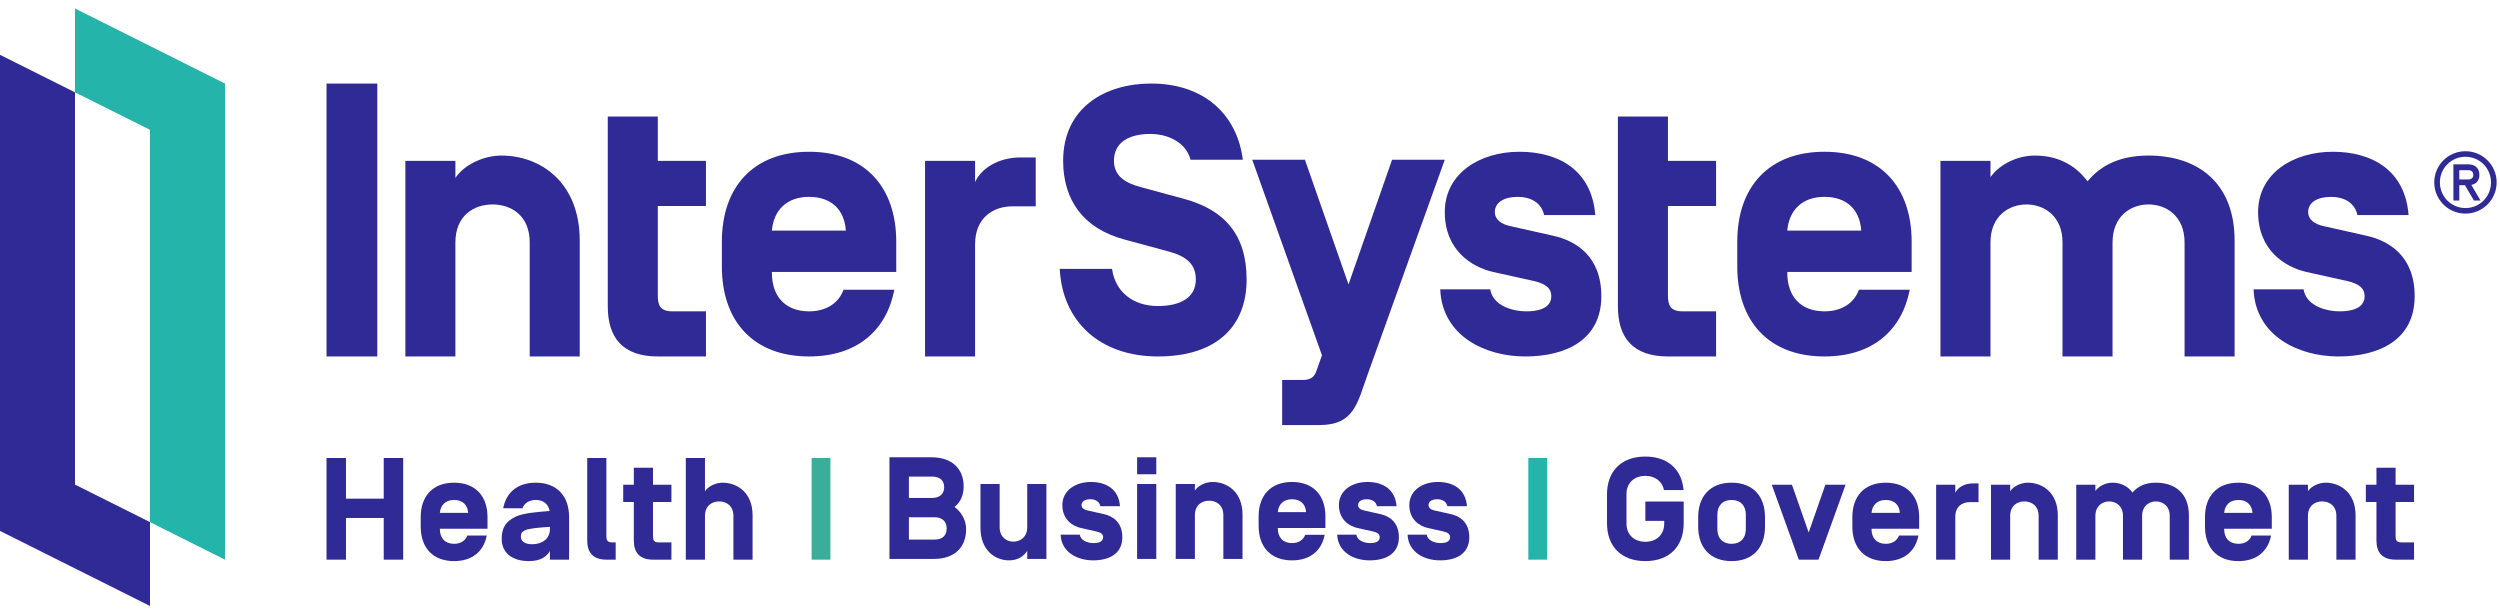
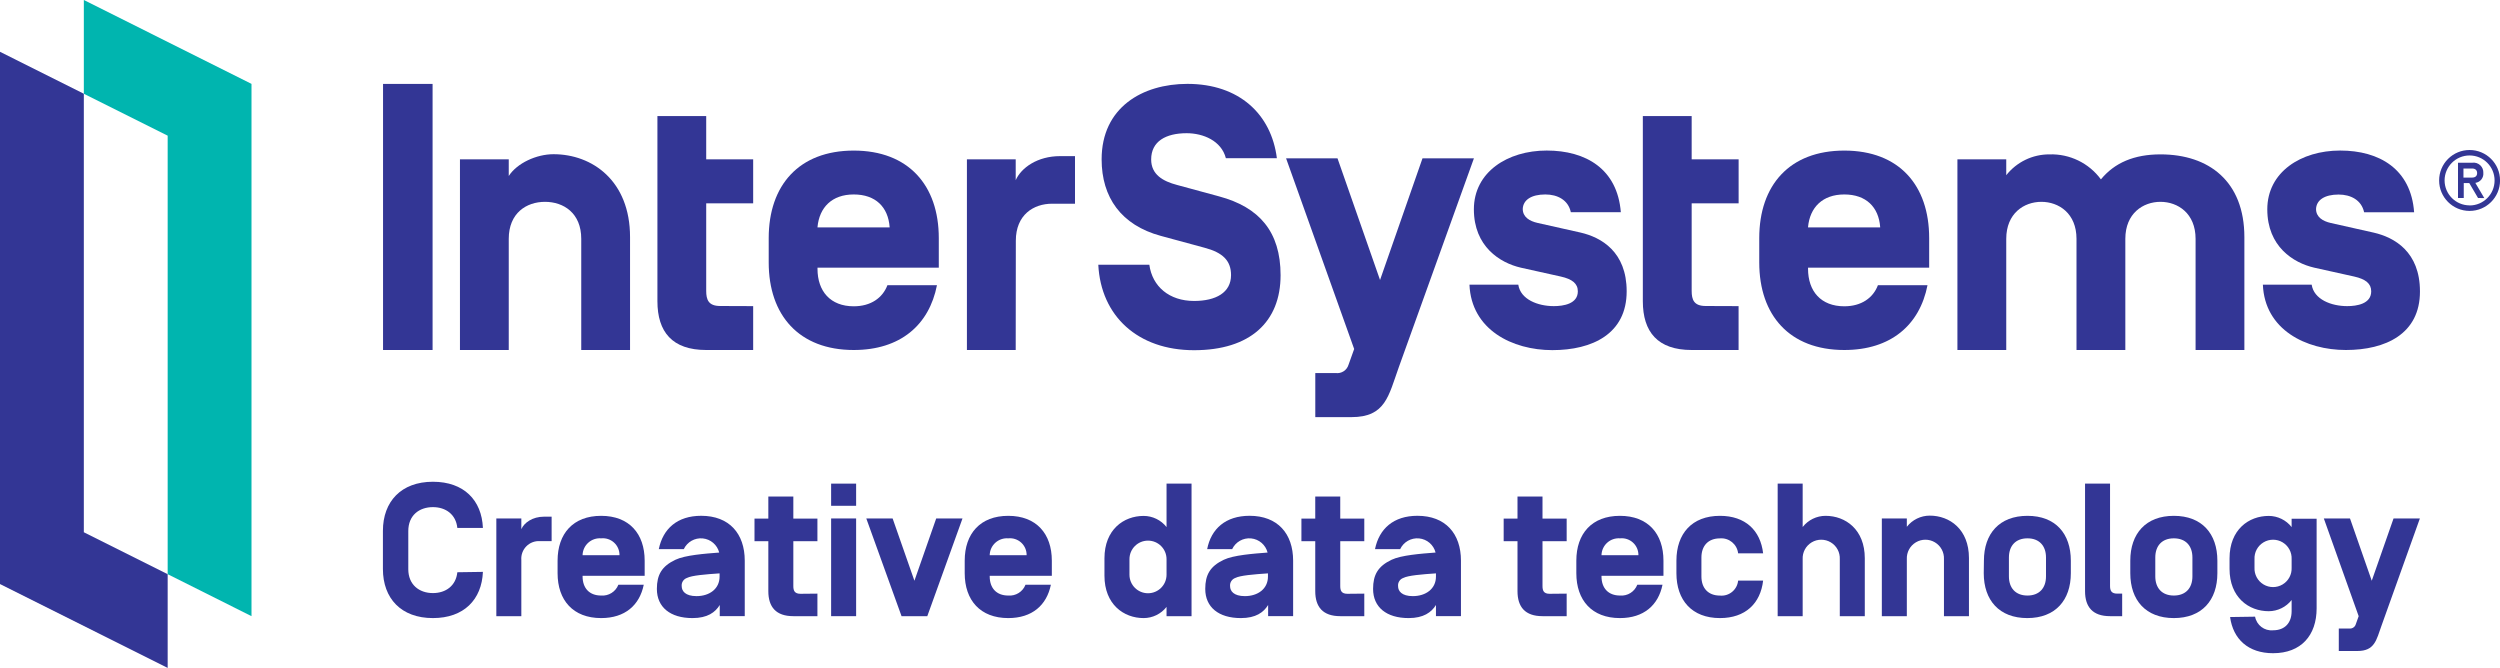
- <svg xmlns="http://www.w3.org/2000/svg" width="191px" height="47px" viewBox="0 0 191 47" version="1.1">
-   <g id="➡️-HIFI__V4" stroke="none" stroke-width="1" fill="none" fill-rule="evenodd">
-     <g id="5" transform="translate(-50, -61)" fill-rule="nonzero">
-       <g id="Nav/Sidebar/Home" transform="translate(-1, 36)">
-         <g id="InterSystems_Logo">
-           <g transform="translate(51, 25)">
-             <g id="g10" transform="translate(95.5, 23.29625) scale(-1, 1) rotate(-180) translate(-95.5, -23.29625) translate(0, 0.296253)">
-               <g id="g12">
-                 <polygon id="path14" fill="#2F2A96" points="24.946 19.063 28.826 19.063 28.826 39.911 24.946 39.911 24.946 19.063" />
-                 <path d="M44.291,19.063 L40.469,19.063 L40.469,27.78 C40.469,29.807 39.078,30.676 37.631,30.676 C36.183,30.676 34.792,29.807 34.792,27.78 L34.792,19.063 L30.97,19.063 L30.97,34.007 L34.792,34.007 L34.792,32.703 C35.458,33.717 36.964,34.412 38.297,34.412 C41.337,34.412 44.291,32.327 44.291,27.925 L44.291,19.063" id="path16" fill="#2F2A96" />
-                 <path d="M53.935,22.51 L53.935,19.063 L50.257,19.063 C47.593,19.063 46.434,20.482 46.434,22.886 L46.434,37.395 L50.257,37.395 L50.257,34.007 L53.935,34.007 L53.935,30.56 L50.257,30.56 L50.257,23.697 C50.257,23.002 50.431,22.51 51.357,22.51 L53.935,22.51" id="path18" fill="#2F2A96" />
-                 <path d="M58.974,28.707 L58.974,28.678 L64.621,28.678 L64.621,28.707 C64.505,30.271 63.52,31.256 61.812,31.256 C60.103,31.256 59.119,30.242 58.974,28.707 L58.974,28.707 Z M58.974,25.521 L58.974,25.434 C58.974,23.668 59.988,22.51 61.812,22.51 C63.144,22.51 64.071,23.147 64.447,24.16 L68.328,24.16 C67.72,21.033 65.461,19.063 61.812,19.063 C57.526,19.063 55.151,21.785 55.151,25.927 L55.151,27.838 C55.151,31.98 57.526,34.702 61.812,34.702 C66.098,34.702 68.473,31.98 68.473,27.838 L68.473,25.521 L58.974,25.521" id="path20" fill="#2F2A96" />
-                 <path d="M74.496,19.063 L70.674,19.063 L70.674,34.007 L74.496,34.007 L74.496,32.385 C74.931,33.37 76.205,34.267 77.972,34.267 L79.13,34.267 L79.13,30.532 L77.335,30.532 C75.887,30.532 74.496,29.663 74.496,27.635 L74.496,19.063" id="path22" fill="#2F2A96" />
-                 <path d="M80.964,25.753 L84.96,25.753 C85.192,24.045 86.524,22.915 88.464,22.915 C90.173,22.915 91.361,23.552 91.361,24.942 C91.361,26.072 90.695,26.709 89.275,27.085 L85.858,28.012 C82.76,28.852 81.224,31.024 81.224,34.007 C81.224,38.061 84.41,39.914 87.943,39.914 C91.998,39.914 94.517,37.54 94.951,34.094 L90.955,34.094 C90.608,35.454 89.188,36.063 87.885,36.063 C86.263,36.063 85.105,35.426 85.105,34.007 C85.105,32.819 86.032,32.298 87.133,32.008 L90.434,31.11 C93.561,30.271 95.241,28.359 95.241,24.942 C95.241,21.293 92.866,19.063 88.464,19.063 C84.034,19.063 81.167,21.728 80.964,25.753" id="path24" fill="#2F2A96" />
-                 <path d="M104.503,17.731 C103.692,15.472 103.461,13.822 100.796,13.822 L97.958,13.822 L97.958,17.268 L99.551,17.268 C100.245,17.268 100.449,17.615 100.565,17.934 L100.999,19.15 L95.67,34.094 L99.695,34.094 L103.026,24.566 L106.356,34.094 L110.382,34.094 L104.503,17.731" id="path26" fill="#2F2A96" />
-                 <path d="M110.034,24.189 L113.857,24.189 C114.031,23.031 115.392,22.51 116.637,22.51 C117.39,22.51 118.519,22.683 118.519,23.668 C118.519,24.276 118.086,24.624 117.188,24.826 L114.06,25.521 C112.438,25.898 110.382,27.172 110.382,30.097 C110.382,33.022 113.017,34.702 116.087,34.702 C119.128,34.702 121.618,33.254 121.879,29.865 L117.969,29.865 C117.766,30.821 116.927,31.256 115.971,31.256 C114.87,31.256 114.233,30.821 114.204,30.126 C114.204,29.489 114.726,29.17 115.363,29.026 L118.723,28.272 C120.344,27.896 122.342,26.767 122.342,23.668 C122.342,20.338 119.649,19.063 116.521,19.063 C113.423,19.063 110.179,20.656 110.034,24.189" id="path28" fill="#2F2A96" />
-                 <path d="M136.55,28.707 L136.55,28.678 L142.197,28.678 L142.197,28.707 C142.082,30.271 141.097,31.256 139.388,31.256 C137.68,31.256 136.695,30.242 136.55,28.707 Z M136.55,25.521 L136.55,25.434 C136.55,23.668 137.564,22.51 139.388,22.51 C140.721,22.51 141.647,23.147 142.024,24.16 L145.905,24.16 C145.296,21.033 143.037,19.063 139.388,19.063 C135.103,19.063 132.728,21.785 132.728,25.927 L132.728,27.838 C132.728,31.98 135.103,34.702 139.388,34.702 C143.674,34.702 146.049,31.98 146.049,27.838 L146.049,25.521 L136.55,25.521" id="path30" fill="#2F2A96" />
-                 <path d="M161.398,19.063 L157.575,19.063 L157.575,27.78 C157.575,29.778 156.185,30.676 154.824,30.676 C153.463,30.676 152.073,29.778 152.073,27.78 L152.073,19.063 L148.25,19.063 L148.25,34.007 L152.073,34.007 L152.073,32.761 C152.797,33.775 154.158,34.412 155.461,34.412 C157.025,34.412 158.444,33.833 159.487,32.443 C160.558,33.746 162.093,34.412 164.149,34.412 C167.943,34.412 170.723,32.298 170.723,27.925 L170.723,19.063 L166.901,19.063 L166.901,27.78 C166.901,29.778 165.51,30.676 164.149,30.676 C162.788,30.676 161.398,29.778 161.398,27.78 L161.398,19.063" id="path32" fill="#2F2A96" />
-                 <path d="M172.172,24.189 L175.995,24.189 C176.168,23.031 177.529,22.51 178.774,22.51 C179.528,22.51 180.657,22.683 180.657,23.668 C180.657,24.276 180.222,24.624 179.324,24.826 L176.197,25.521 C174.575,25.898 172.519,27.172 172.519,30.097 C172.519,33.022 175.155,34.702 178.224,34.702 C181.265,34.702 183.756,33.254 184.016,29.865 L180.107,29.865 C179.904,30.821 179.064,31.256 178.108,31.256 C177.008,31.256 176.371,30.821 176.342,30.126 C176.342,29.489 176.863,29.17 177.5,29.026 L180.859,28.272 C182.481,27.896 184.48,26.767 184.48,23.668 C184.48,20.338 181.786,19.063 178.659,19.063 C175.56,19.063 172.317,20.656 172.172,24.189" id="path34" fill="#2F2A96" />
-                 <path d="M131.109,22.51 L131.109,19.063 L127.431,19.063 C124.767,19.063 123.608,20.482 123.608,22.886 L123.608,37.395 L127.431,37.395 L127.431,34.007 L131.109,34.007 L131.109,30.56 L127.431,30.56 L127.431,23.697 C127.431,23.002 127.605,22.51 128.532,22.51 L131.109,22.51" id="path36" fill="#2F2A96" />
-                 <polyline id="path38" fill="#2F2A96" points="29.317 11.305 30.803 11.305 30.803 3.539 29.317 3.539 29.317 6.723 26.432 6.723 26.432 3.539 24.946 3.539 24.946 11.305 26.432 11.305 26.432 8.199 29.317 8.199 29.317 11.305" />
-                 <path d="M33.606,7.122 L33.606,7.112 L35.769,7.112 L35.769,7.122 C35.725,7.721 35.348,8.099 34.693,8.099 C34.039,8.099 33.662,7.71 33.606,7.122 L33.606,7.122 Z M33.606,5.902 L33.606,5.869 C33.606,5.192 33.995,4.749 34.693,4.749 C35.204,4.749 35.559,4.993 35.703,5.381 L37.189,5.381 C36.957,4.183 36.091,3.428 34.693,3.428 C33.052,3.428 32.142,4.471 32.142,6.058 L32.142,6.79 C32.142,8.376 33.052,9.419 34.693,9.419 C36.335,9.419 37.245,8.376 37.245,6.79 L37.245,5.902 L33.606,5.902" id="path40" fill="#2F2A96" />
-                 <path d="M39.796,5.292 C39.796,5.015 40.006,4.715 40.661,4.715 C41.415,4.715 42.014,5.137 42.014,5.858 L42.014,6.046 C41.182,5.991 40.383,5.925 40.106,5.78 C39.862,5.658 39.796,5.536 39.796,5.292 L39.796,5.292 Z M41.992,7.267 C41.892,7.777 41.526,8.099 40.927,8.099 C40.417,8.099 40.062,7.855 39.918,7.466 L38.442,7.466 C38.675,8.665 39.529,9.419 40.927,9.419 C42.569,9.419 43.479,8.376 43.479,6.79 L43.479,3.539 L42.014,3.539 L42.014,4.194 C41.748,3.761 41.293,3.428 40.417,3.428 C39.108,3.428 38.331,4.072 38.331,5.126 C38.331,5.958 38.62,6.457 39.419,6.834 C39.984,7.1 41.127,7.189 41.992,7.256 L41.992,7.267" id="path42" fill="#2F2A96" />
-                 <path d="M47.038,4.859 L47.038,3.539 L46.328,3.539 C45.308,3.539 44.864,4.083 44.864,5.004 L44.864,11.305 L46.328,11.305 L46.328,5.314 C46.328,5.048 46.395,4.859 46.75,4.859 L47.038,4.859" id="path44" fill="#2F2A96" />
-                 <path d="M51.297,4.859 L51.297,3.539 L49.888,3.539 C48.868,3.539 48.424,4.083 48.424,5.004 L48.424,7.943 L47.614,7.943 L47.614,9.263 L48.424,9.263 L48.424,10.561 L49.888,10.561 L49.888,9.263 L51.297,9.263 L51.297,7.943 L49.888,7.943 L49.888,5.314 C49.888,5.048 49.955,4.859 50.31,4.859 L51.297,4.859" id="path46" fill="#2F2A96" />
-                 <path d="M57.497,3.539 L56.033,3.539 L56.033,6.879 C56.033,7.655 55.501,7.988 54.946,7.988 C54.392,7.988 53.859,7.655 53.859,6.879 L53.859,3.539 L52.395,3.539 L52.395,11.305 L53.859,11.305 L53.859,8.764 C54.114,9.152 54.691,9.419 55.201,9.419 C56.366,9.419 57.497,8.62 57.497,6.934 L57.497,3.539" id="path48" fill="#2F2A96" />
-                 <path d="M71.393,5.07 C72.003,5.07 72.325,5.381 72.325,5.925 C72.325,6.479 71.959,6.779 71.393,6.779 L69.44,6.779 L69.44,5.07 L71.393,5.07 Z M71.204,9.885 L69.44,9.885 L69.44,8.254 L71.204,8.254 C71.77,8.254 72.136,8.543 72.136,9.075 C72.136,9.619 71.77,9.885 71.204,9.885 Z M67.954,11.36 L71.171,11.36 C72.746,11.36 73.623,10.473 73.623,9.13 C73.623,8.487 73.39,7.921 72.924,7.566 C73.467,7.156 73.811,6.557 73.811,5.869 C73.811,4.494 72.946,3.595 71.349,3.595 L67.954,3.595 L67.954,11.36" id="path50" fill="#2F2A96" />
-                 <path d="M78.481,6.024 L78.481,9.319 L79.945,9.319 L79.945,3.595 L78.481,3.595 L78.481,4.216 C78.236,3.828 77.793,3.484 77.094,3.484 C76.029,3.484 74.908,4.249 74.908,5.969 L74.908,9.319 L76.373,9.319 L76.373,6.024 C76.373,5.259 76.894,4.915 77.426,4.915 C77.959,4.915 78.481,5.259 78.481,6.024" id="path52" fill="#2F2A96" />
-                 <path d="M81.031,5.448 L82.496,5.448 C82.561,5.004 83.083,4.804 83.56,4.804 C83.848,4.804 84.281,4.871 84.281,5.248 C84.281,5.481 84.115,5.614 83.771,5.692 L82.573,5.958 C81.952,6.102 81.164,6.59 81.164,7.71 C81.164,8.831 82.173,9.474 83.35,9.474 C84.514,9.474 85.468,8.92 85.568,7.622 L84.07,7.622 C83.993,7.988 83.67,8.154 83.305,8.154 C82.883,8.154 82.639,7.988 82.628,7.722 C82.628,7.478 82.828,7.356 83.072,7.3 L84.359,7.012 C84.98,6.868 85.746,6.435 85.746,5.248 C85.746,3.972 84.714,3.484 83.516,3.484 C82.329,3.484 81.086,4.094 81.031,5.448" id="path54" fill="#2F2A96" />
-                 <path d="M88.34,3.595 L86.876,3.595 L86.876,9.319 L88.34,9.319 L88.34,3.595 Z M88.34,10.062 L86.876,10.062 L86.876,11.36 L88.34,11.36 L88.34,10.062" id="path56" fill="#2F2A96" />
-                 <path d="M94.928,3.595 L93.464,3.595 L93.464,6.934 C93.464,7.71 92.932,8.043 92.377,8.043 C91.823,8.043 91.29,7.71 91.29,6.934 L91.29,3.595 L89.826,3.595 L89.826,9.319 L91.29,9.319 L91.29,8.82 C91.545,9.208 92.122,9.474 92.632,9.474 C93.797,9.474 94.928,8.675 94.928,6.989 L94.928,3.595" id="path58" fill="#2F2A96" />
-                 <path d="M97.624,7.178 L97.624,7.167 L99.786,7.167 L99.786,7.178 C99.743,7.777 99.366,8.154 98.711,8.154 C98.056,8.154 97.679,7.766 97.624,7.178 L97.624,7.178 Z M97.624,5.958 L97.624,5.925 C97.624,5.248 98.012,4.804 98.711,4.804 C99.221,4.804 99.576,5.048 99.72,5.436 L101.207,5.436 C100.973,4.238 100.108,3.484 98.711,3.484 C97.069,3.484 96.159,4.527 96.159,6.113 L96.159,6.845 C96.159,8.432 97.069,9.474 98.711,9.474 C100.352,9.474 101.262,8.432 101.262,6.845 L101.262,5.958 L97.624,5.958" id="path60" fill="#2F2A96" />
-                 <path d="M102.16,5.448 L103.624,5.448 C103.69,5.004 104.212,4.804 104.689,4.804 C104.977,4.804 105.41,4.871 105.41,5.248 C105.41,5.481 105.244,5.614 104.899,5.692 L103.702,5.958 C103.08,6.102 102.293,6.59 102.293,7.71 C102.293,8.831 103.302,9.474 104.479,9.474 C105.643,9.474 106.597,8.92 106.697,7.622 L105.199,7.622 C105.121,7.988 104.8,8.154 104.434,8.154 C104.012,8.154 103.768,7.988 103.757,7.722 C103.757,7.478 103.957,7.356 104.201,7.3 L105.488,7.012 C106.109,6.868 106.875,6.435 106.875,5.248 C106.875,3.972 105.843,3.484 104.644,3.484 C103.457,3.484 102.215,4.094 102.16,5.448" id="path62" fill="#2F2A96" />
-                 <path d="M107.539,5.448 L109.003,5.448 C109.07,5.004 109.592,4.804 110.069,4.804 C110.357,4.804 110.789,4.871 110.789,5.248 C110.789,5.481 110.623,5.614 110.279,5.692 L109.081,5.958 C108.46,6.102 107.673,6.59 107.673,7.71 C107.673,8.831 108.682,9.474 109.857,9.474 C111.022,9.474 111.976,8.92 112.076,7.622 L110.579,7.622 C110.501,7.988 110.179,8.154 109.813,8.154 C109.392,8.154 109.147,7.988 109.137,7.722 C109.137,7.478 109.337,7.356 109.58,7.3 L110.867,7.012 C111.488,6.868 112.253,6.435 112.253,5.248 C112.253,3.972 111.222,3.484 110.024,3.484 C108.837,3.484 107.595,4.094 107.539,5.448" id="path64" fill="#2F2A96" />
-                 <path d="M125.705,7.977 L128.633,7.977 L128.633,6.302 C128.633,4.582 127.569,3.428 125.705,3.428 C123.841,3.428 122.776,4.582 122.776,6.302 L122.776,8.542 C122.776,10.262 123.841,11.415 125.705,11.415 C127.458,11.415 128.5,10.395 128.623,8.853 L127.125,8.853 C126.992,9.552 126.414,9.94 125.705,9.94 C124.895,9.94 124.263,9.441 124.263,8.542 L124.263,6.302 C124.263,5.403 124.895,4.904 125.705,4.904 C126.514,4.904 127.147,5.403 127.147,6.302 L127.147,6.501 L125.705,6.501 L125.705,7.977" id="path66" fill="#2F2A96" />
-                 <path d="M133.38,6.978 C133.38,7.655 132.992,8.099 132.293,8.099 C131.594,8.099 131.206,7.655 131.206,6.978 L131.206,5.869 C131.206,5.192 131.594,4.749 132.293,4.749 C132.992,4.749 133.38,5.192 133.38,5.869 L133.38,6.978 Z M129.742,6.79 C129.742,8.376 130.652,9.419 132.293,9.419 C133.935,9.419 134.845,8.376 134.845,6.79 L134.845,6.058 C134.845,4.471 133.935,3.428 132.293,3.428 C130.652,3.428 129.742,4.471 129.742,6.058 L129.742,6.79" id="path68" fill="#2F2A96" />
-                 <polyline id="path70" fill="#2F2A96" points="139.458 9.263 141 9.263 138.937 3.539 137.428 3.539 135.364 9.263 136.906 9.263 138.182 5.614 139.458 9.263" />
-                 <path d="M142.985,7.122 L142.985,7.112 L145.147,7.112 L145.147,7.122 C145.104,7.721 144.727,8.099 144.072,8.099 C143.418,8.099 143.04,7.71 142.985,7.122 L142.985,7.122 Z M142.985,5.902 L142.985,5.869 C142.985,5.192 143.373,4.749 144.072,4.749 C144.582,4.749 144.937,4.993 145.082,5.381 L146.568,5.381 C146.335,4.183 145.469,3.428 144.072,3.428 C142.43,3.428 141.52,4.471 141.52,6.058 L141.52,6.79 C141.52,8.376 142.43,9.419 144.072,9.419 C145.714,9.419 146.624,8.376 146.624,6.79 L146.624,5.902 L142.985,5.902" id="path72" fill="#2F2A96" />
-                 <path d="M149.385,3.539 L147.921,3.539 L147.921,9.263 L149.385,9.263 L149.385,8.642 C149.551,9.019 150.04,9.363 150.716,9.363 L151.159,9.363 L151.159,7.932 L150.472,7.932 C149.917,7.932 149.385,7.6 149.385,6.823 L149.385,3.539" id="path74" fill="#2F2A96" />
-                 <path d="M157.216,3.539 L155.751,3.539 L155.751,6.879 C155.751,7.655 155.218,7.988 154.664,7.988 C154.109,7.988 153.577,7.655 153.577,6.879 L153.577,3.539 L152.113,3.539 L152.113,9.263 L153.577,9.263 L153.577,8.764 C153.832,9.152 154.409,9.419 154.919,9.419 C156.085,9.419 157.216,8.62 157.216,6.934 L157.216,3.539" id="path76" fill="#2F2A96" />
-                 <path d="M163.659,3.539 L162.195,3.539 L162.195,6.879 C162.195,7.644 161.663,7.988 161.142,7.988 C160.62,7.988 160.088,7.644 160.088,6.879 L160.088,3.539 L158.624,3.539 L158.624,9.263 L160.088,9.263 L160.088,8.786 C160.365,9.175 160.886,9.419 161.385,9.419 C161.984,9.419 162.528,9.197 162.927,8.665 C163.338,9.163 163.926,9.419 164.713,9.419 C166.166,9.419 167.231,8.609 167.231,6.934 L167.231,3.539 L165.767,3.539 L165.767,6.879 C165.767,7.644 165.235,7.988 164.713,7.988 C164.192,7.988 163.659,7.644 163.659,6.879 L163.659,3.539" id="path78" fill="#2F2A96" />
-                 <path d="M169.925,7.122 L169.925,7.112 L172.088,7.112 L172.088,7.122 C172.044,7.721 171.667,8.099 171.013,8.099 C170.359,8.099 169.981,7.71 169.925,7.122 Z M169.925,5.902 L169.925,5.869 C169.925,5.192 170.314,4.749 171.013,4.749 C171.523,4.749 171.878,4.993 172.023,5.381 L173.509,5.381 C173.275,4.183 172.41,3.428 171.013,3.428 C169.371,3.428 168.461,4.471 168.461,6.058 L168.461,6.79 C168.461,8.376 169.371,9.419 171.013,9.419 C172.655,9.419 173.564,8.376 173.564,6.79 L173.564,5.902 L169.925,5.902" id="path80" fill="#2F2A96" />
-                 <path d="M179.964,3.539 L178.5,3.539 L178.5,6.879 C178.5,7.655 177.968,7.988 177.413,7.988 C176.858,7.988 176.326,7.655 176.326,6.879 L176.326,3.539 L174.861,3.539 L174.861,9.263 L176.326,9.263 L176.326,8.764 C176.581,9.152 177.158,9.419 177.668,9.419 C178.833,9.419 179.964,8.62 179.964,6.934 L179.964,3.539" id="path82" fill="#2F2A96" />
-                 <path d="M184.433,4.859 L184.433,3.539 L183.024,3.539 C182.003,3.539 181.56,4.083 181.56,5.004 L181.56,7.943 L180.75,7.943 L180.75,9.263 L181.56,9.263 L181.56,10.561 L183.024,10.561 L183.024,9.263 L184.433,9.263 L184.433,7.943 L183.024,7.943 L183.024,5.314 C183.024,5.048 183.09,4.859 183.445,4.859 L184.433,4.859" id="path84" fill="#2F2A96" />
-                 <polygon id="path86" fill="#3AAE9B" points="62.007 3.539 63.445 3.539 63.445 11.305 62.007 11.305" />
-                 <polygon id="path88" fill="#25B4A9" points="116.764 3.539 118.201 3.539 118.201 11.305 116.764 11.305" />
-                 <path d="M187.891,33.293 L188.566,33.293 C188.804,33.293 188.962,33.174 188.962,32.936 C188.962,32.704 188.804,32.585 188.566,32.585 L187.891,32.585 L187.891,33.293 Z M189.512,30.976 L188.81,32.168 C189.201,32.247 189.426,32.519 189.426,32.942 C189.426,33.446 189.101,33.743 188.566,33.743 L187.44,33.743 L187.44,30.976 L187.891,30.976 L187.891,32.148 L188.32,32.148 L189.009,30.976 L189.512,30.976 L189.512,30.976 Z M188.36,30.401 C189.446,30.401 190.314,31.274 190.314,32.36 C190.314,33.446 189.446,34.319 188.36,34.319 C187.275,34.319 186.408,33.446 186.408,32.36 C186.408,31.274 187.275,30.401 188.36,30.401 Z M188.36,34.743 C189.677,34.743 190.743,33.677 190.743,32.36 C190.743,31.043 189.677,29.977 188.36,29.977 C187.043,29.977 185.977,31.043 185.977,32.36 C185.977,33.677 187.043,34.743 188.36,34.743" id="path90" fill="#2F2A96" />
-                 <polyline id="path92" fill="#2F2A96" points="5.729 39.241 0 42.108 0 5.734 11.459 0 11.459 6.407 5.729 9.273 5.729 39.241" />
-                 <polyline id="path94" fill="#25B4A9" points="11.459 6.407 17.188 3.539 17.188 39.914 5.729 45.648 5.729 39.241 11.459 36.376 11.459 6.407" />
-               </g>
-             </g>
-           </g>
-         </g>
-       </g>
-     </g>
-   </g>
+ <svg xmlns="http://www.w3.org/2000/svg" id="logo" viewBox="0 0 600 160.3">
+   <defs>
+     <style>.cls-1{fill:#333695;}.cls-2{fill:#00b5af;}</style>
+   </defs>
+   <path class="cls-1" d="M103.82,84H91.93V20.14h11.89Z" />
+   <path class="cls-1" d="M151.21,84H139.5V57.32c0-6.21-4.26-8.88-8.7-8.88s-8.7,2.67-8.7,8.88V84H110.39V38.24H122.1v4c2-3.1,6.66-5.23,10.74-5.23,9.32,0,18.37,6.39,18.37,19.87Z" />
+   <path class="cls-1" d="M180.76,73.47V84H169.49c-8.16,0-11.71-4.35-11.71-11.71V27.86h11.71V38.24h11.27V48.8H169.49v21c0,2.13.53,3.64,3.37,3.64Z" />
+   <path class="cls-1" d="M196.2,64.24v.27c0,5.41,3.11,9,8.7,9,4.08,0,6.92-2,8.08-5.06h11.89C223,78,216.08,84,204.9,84c-13.13,0-20.41-8.34-20.41-21V57.14c0-12.69,7.28-21,20.41-21s20.41,8.34,20.41,21v7.1Zm0-9.76v.09h17.31v-.09c-.36-4.79-3.37-7.81-8.61-7.81S196.65,49.78,196.2,54.48Z" />
+   <path class="cls-1" d="M243.77,84H232.06V38.24h11.71v5c1.33-3,5.24-5.77,10.65-5.77H258V48.89h-5.5c-4.44,0-8.7,2.66-8.7,8.87Z" />
+   <path class="cls-1" d="M263.59,63.53h12.25c.71,5.24,4.79,8.7,10.74,8.7,5.23,0,8.87-2,8.87-6.21,0-3.47-2-5.42-6.39-6.57l-10.47-2.84c-9.5-2.58-14.2-9.23-14.2-18.37,0-12.43,9.76-18.11,20.59-18.11,12.42,0,20.14,7.28,21.47,17.84H294.21c-1.07-4.17-5.42-6-9.41-6-5,0-8.52,1.95-8.52,6.3,0,3.64,2.84,5.23,6.21,6.12l10.12,2.75c9.58,2.58,14.73,8.43,14.73,18.91,0,11.18-7.28,18-20.76,18S264.21,75.87,263.59,63.53Z" />
+   <path class="cls-1" d="M335.72,88.11c-2.48,6.92-3.19,12-11.36,12h-8.69V89.53h4.88a2.82,2.82,0,0,0,3.1-2L325,83.76,308.66,38H321l10.21,29.2L341.4,38h12.34Z" />
+   <path class="cls-1" d="M352.67,68.32h11.72c.53,3.55,4.7,5.15,8.52,5.15,2.31,0,5.77-.53,5.77-3.55,0-1.86-1.33-2.93-4.09-3.55L365,64.24c-5-1.15-11.27-5.06-11.27-14s8.08-14.11,17.48-14.11S388.17,40.55,389,50.93H377c-.62-2.93-3.19-4.26-6.12-4.26-3.38,0-5.33,1.33-5.42,3.46,0,1.95,1.6,2.93,3.55,3.37l10.3,2.31c5,1.15,11.09,4.61,11.09,14.11,0,10.21-8.25,14.11-17.84,14.11S353.12,79.15,352.67,68.32Z" />
+   <path class="cls-1" d="M433.93,64.24v.27c0,5.41,3.11,9,8.7,9,4.08,0,6.92-2,8.07-5.06h11.9C460.73,78,453.81,84,442.63,84c-13.14,0-20.41-8.34-20.41-21V57.14c0-12.69,7.27-21,20.41-21S463,44.45,463,57.14v7.1Zm0-9.76v.09h17.31v-.09c-.36-4.79-3.38-7.81-8.61-7.81S434.37,49.78,433.93,54.48Z" />
+   <path class="cls-1" d="M510.08,84H498.36V57.32c0-6.12-4.26-8.88-8.43-8.88s-8.43,2.76-8.43,8.88V84H469.78V38.24H481.5v3.81a13.13,13.13,0,0,1,10.38-5,14.74,14.74,0,0,1,12.34,6c3.28-4,8-6,14.29-6,11.62,0,20.14,6.47,20.14,19.87V84H526.94V57.32c0-6.12-4.26-8.88-8.43-8.88s-8.43,2.76-8.43,8.88Z" />
+   <path class="cls-1" d="M543.09,68.32H554.8c.54,3.55,4.71,5.15,8.52,5.15,2.31,0,5.77-.53,5.77-3.55,0-1.86-1.33-2.93-4.08-3.55l-9.59-2.13c-5-1.15-11.27-5.06-11.27-14s8.08-14.11,17.49-14.11,17,4.44,17.75,14.82h-12c-.63-2.93-3.2-4.26-6.13-4.26-3.37,0-5.32,1.33-5.41,3.46,0,1.95,1.6,2.93,3.55,3.37l10.29,2.31c5,1.15,11.1,4.61,11.1,14.11C580.81,80.13,572.55,84,563,84S543.53,79.15,543.09,68.32Z" />
+   <path class="cls-1" d="M417.26,73.47V84H406c-8.17,0-11.72-4.35-11.72-11.71V27.86H406V38.24h11.27V48.8H406v21c0,2.13.53,3.64,3.37,3.64Z" />
+   <path class="cls-1" d="M592.7,36a7.31,7.31,0,1,1-7.31,7.3A7.3,7.3,0,0,1,592.7,36Zm0,13.31a6,6,0,1,0-6-6A6,6,0,0,0,592.7,49.29Zm3.53-1.77-2.15-3.65A2.21,2.21,0,0,0,596,41.5a2.34,2.34,0,0,0-2.63-2.45h-3.45v8.47h1.38V43.93h1.32l2.11,3.59Zm-5-7.1h2.07c.73,0,1.21.37,1.21,1.1s-.48,1.08-1.21,1.08h-2.07Z" />
+   <polygon class="cls-1" points="20.12 22.5 0 12.43 0 140.17 40.24 160.3 40.24 137.8 20.12 127.74 20.12 22.5" />
+   <polygon class="cls-2" points="40.24 137.8 60.36 147.88 60.36 20.13 20.12 0 20.12 22.5 40.24 32.56 40.24 137.8" />
+   <path class="cls-1" d="M115.9,137.25c-.28,6.68-4.59,11.09-12,11.09-7.63,0-12-4.73-12-11.77v-9.18c0-7,4.37-11.77,12-11.77,7.41,0,11.72,4.4,12,11.09h-6.14c-.32-3.23-2.77-5-5.86-5-3.32,0-5.91,2-5.91,5.73v9.18c0,3.68,2.59,5.72,5.91,5.72,3.09,0,5.54-1.77,5.86-5Z" />
+   <path class="cls-1" d="M125.12,147.88h-6V124.43h6V127c.68-1.55,2.68-3,5.46-3h1.81v5.87h-2.81a4.21,4.21,0,0,0-4.46,4.54Z" />
+   <path class="cls-1" d="M139.82,138.2v.14c0,2.77,1.59,4.59,4.45,4.59a4.1,4.1,0,0,0,4.14-2.59h6.09c-1,4.91-4.5,8-10.23,8-6.72,0-10.45-4.28-10.45-10.77v-3c0-6.5,3.73-10.77,10.45-10.77s10.45,4.27,10.45,10.77v3.63Zm0-5v.05h8.86v-.05a4,4,0,0,0-4.41-4A4.13,4.13,0,0,0,139.82,133.2Z" />
+   <path class="cls-1" d="M172.61,132.61a4.54,4.54,0,0,0-8.5-.82h-6c1-4.9,4.45-8,10.18-8,6.72,0,10.45,4.27,10.45,10.77v13.31h-6V145.2c-1.09,1.77-2.95,3.14-6.54,3.14-5.37,0-8.55-2.64-8.55-7,0-3.4,1.18-5.45,4.46-7,2.31-1.1,7-1.46,10.54-1.73Zm-9,8.09c0,1.14.87,2.37,3.55,2.37,3.09,0,5.54-1.73,5.54-4.69v-.77c-3.41.23-6.68.5-7.82,1.09A1.89,1.89,0,0,0,163.61,140.7Z" />
+   <path class="cls-1" d="M196.18,142.47v5.41H190.4c-4.18,0-6-2.22-6-6v-12h-3.32v-5.41h3.32v-5.31h6v5.31h5.78v5.41H190.4v10.77c0,1.09.28,1.86,1.73,1.86Z" />
+   <path class="cls-1" d="M205.47,121.39h-6v-5.32h6Zm0,26.49h-6V124.43h6Z" />
+   <path class="cls-1" d="M224.69,124.43H231l-8.45,23.45h-6.18l-8.46-23.45h6.32l5.23,14.95Z" />
+   <path class="cls-1" d="M237.53,138.2v.14c0,2.77,1.59,4.59,4.45,4.59a4.09,4.09,0,0,0,4.14-2.59h6.09c-1,4.91-4.5,8-10.23,8-6.72,0-10.45-4.28-10.45-10.77v-3c0-6.5,3.73-10.77,10.45-10.77s10.46,4.27,10.46,10.77v3.63Zm0-5v.05h8.86v-.05a4,4,0,0,0-4.41-4A4.13,4.13,0,0,0,237.53,133.2Z" />
+   <path class="cls-1" d="M274.47,148.34c-4.77,0-9.4-3.28-9.4-10.18V134c0-6.91,4.63-10.18,9.4-10.18a7,7,0,0,1,5.5,2.68V116.07h6v31.81h-6v-2.22A7,7,0,0,1,274.47,148.34Zm-3.4-10.41a4.45,4.45,0,1,0,8.9,0V134.2a4.45,4.45,0,1,0-8.9,0Z" />
+   <path class="cls-1" d="M304.22,132.61a4.54,4.54,0,0,0-8.5-.82h-6c.95-4.9,4.45-8,10.18-8,6.72,0,10.45,4.27,10.45,10.77v13.31h-6V145.2c-1.09,1.77-2.95,3.14-6.54,3.14-5.37,0-8.55-2.64-8.55-7,0-3.4,1.18-5.45,4.46-7,2.31-1.1,7-1.46,10.54-1.73Zm-9,8.09c0,1.14.87,2.37,3.55,2.37,3.09,0,5.54-1.73,5.54-4.69v-.77c-3.41.23-6.68.5-7.82,1.09A1.9,1.9,0,0,0,295.22,140.7Z" />
+   <path class="cls-1" d="M327.43,142.47v5.41h-5.77c-4.18,0-6-2.22-6-6v-12h-3.32v-5.41h3.32v-5.31h6v5.31h5.77v5.41h-5.77v10.77c0,1.09.27,1.86,1.73,1.86Z" />
+   <path class="cls-1" d="M344.54,132.61a4.54,4.54,0,0,0-8.5-.82H330c1-4.9,4.46-8,10.18-8,6.73,0,10.45,4.27,10.45,10.77v13.31h-6V145.2c-1.09,1.77-3,3.14-6.55,3.14-5.36,0-8.54-2.64-8.54-7,0-3.4,1.18-5.45,4.45-7,2.32-1.1,7-1.46,10.55-1.73Zm-9,8.09c0,1.14.86,2.37,3.54,2.37,3.09,0,5.55-1.73,5.55-4.69v-.77c-3.41.23-6.68.5-7.82,1.09A1.89,1.89,0,0,0,335.54,140.7Z" />
+   <path class="cls-1" d="M376,142.47v5.41H370.2c-4.18,0-6-2.22-6-6v-12h-3.32v-5.41h3.32v-5.31h6v5.31H376v5.41H370.2v10.77c0,1.09.27,1.86,1.72,1.86Z" />
+   <path class="cls-1" d="M384.36,138.2v.14c0,2.77,1.59,4.59,4.46,4.59a4.08,4.08,0,0,0,4.13-2.59H399c-1,4.91-4.5,8-10.22,8-6.73,0-10.46-4.28-10.46-10.77v-3c0-6.5,3.73-10.77,10.46-10.77s10.45,4.27,10.45,10.77v3.63Zm0-5v.05h8.86v-.05a4,4,0,0,0-4.4-4A4.14,4.14,0,0,0,384.36,133.2Z" />
+   <path class="cls-1" d="M423.15,139.34c-.63,5.5-4.27,9-10.36,9-6.72,0-10.45-4.28-10.45-10.77v-3c0-6.5,3.73-10.77,10.45-10.77,6.09,0,9.73,3.5,10.36,9h-6a4.06,4.06,0,0,0-4.36-3.59c-2.86,0-4.45,1.82-4.45,4.59v4.55c0,2.77,1.59,4.59,4.45,4.59a4,4,0,0,0,4.36-3.59Z" />
+   <path class="cls-1" d="M447.55,147.88h-6V134.2a4.46,4.46,0,1,0-8.91,0v13.68h-6V116.07h6v10.41a7,7,0,0,1,5.5-2.68c4.77,0,9.41,3.27,9.41,10.18Z" />
+   <path class="cls-1" d="M472.55,147.88h-6V134.2a4.46,4.46,0,1,0-8.91,0v13.68h-6V124.43h6v2a7,7,0,0,1,5.5-2.68c4.77,0,9.41,3.27,9.41,10.18Z" />
+   <path class="cls-1" d="M476.14,134.57c0-6.5,3.72-10.77,10.45-10.77S497,128.07,497,134.57v3c0,6.49-3.72,10.77-10.45,10.77s-10.45-4.28-10.45-10.77Zm14.9-.78c0-2.77-1.59-4.59-4.45-4.59s-4.45,1.82-4.45,4.59v4.55c0,2.77,1.59,4.59,4.45,4.59s4.45-1.82,4.45-4.59Z" />
+   <path class="cls-1" d="M509.32,142.47v5.41h-2.91c-4.18,0-6-2.22-6-6V116.07h6v24.54c0,1.09.27,1.86,1.72,1.86Z" />
+   <path class="cls-1" d="M511.27,134.57c0-6.5,3.73-10.77,10.45-10.77s10.45,4.27,10.45,10.77v3c0,6.49-3.72,10.77-10.45,10.77s-10.45-4.28-10.45-10.77Zm14.91-.78c0-2.77-1.59-4.59-4.46-4.59s-4.45,1.82-4.45,4.59v4.55c0,2.77,1.59,4.59,4.45,4.59s4.46-1.82,4.46-4.59Z" />
+   <path class="cls-1" d="M541.22,148a4,4,0,0,0,4.32,3.27c2.86,0,4.45-1.82,4.45-4.59V144a7,7,0,0,1-5.5,2.69c-4.77,0-9.4-3.28-9.4-10.18V134c0-6.91,4.63-10.18,9.4-10.18a7,7,0,0,1,5.5,2.68v-2h6v21.5c0,6.5-3.73,10.77-10.45,10.77-5.95,0-9.59-3.36-10.32-8.68Zm-.14-11.77a4.46,4.46,0,1,0,8.91,0V134.2a4.46,4.46,0,1,0-8.91,0Z" />
+   <path class="cls-1" d="M571.58,150.11c-1.27,3.54-1.64,6.13-5.82,6.13h-4.45v-5.4h2.5a1.45,1.45,0,0,0,1.59-1.05l.68-1.91-8.36-23.45H564l5.22,14.95,5.23-14.95h6.32Z" />
</svg>
